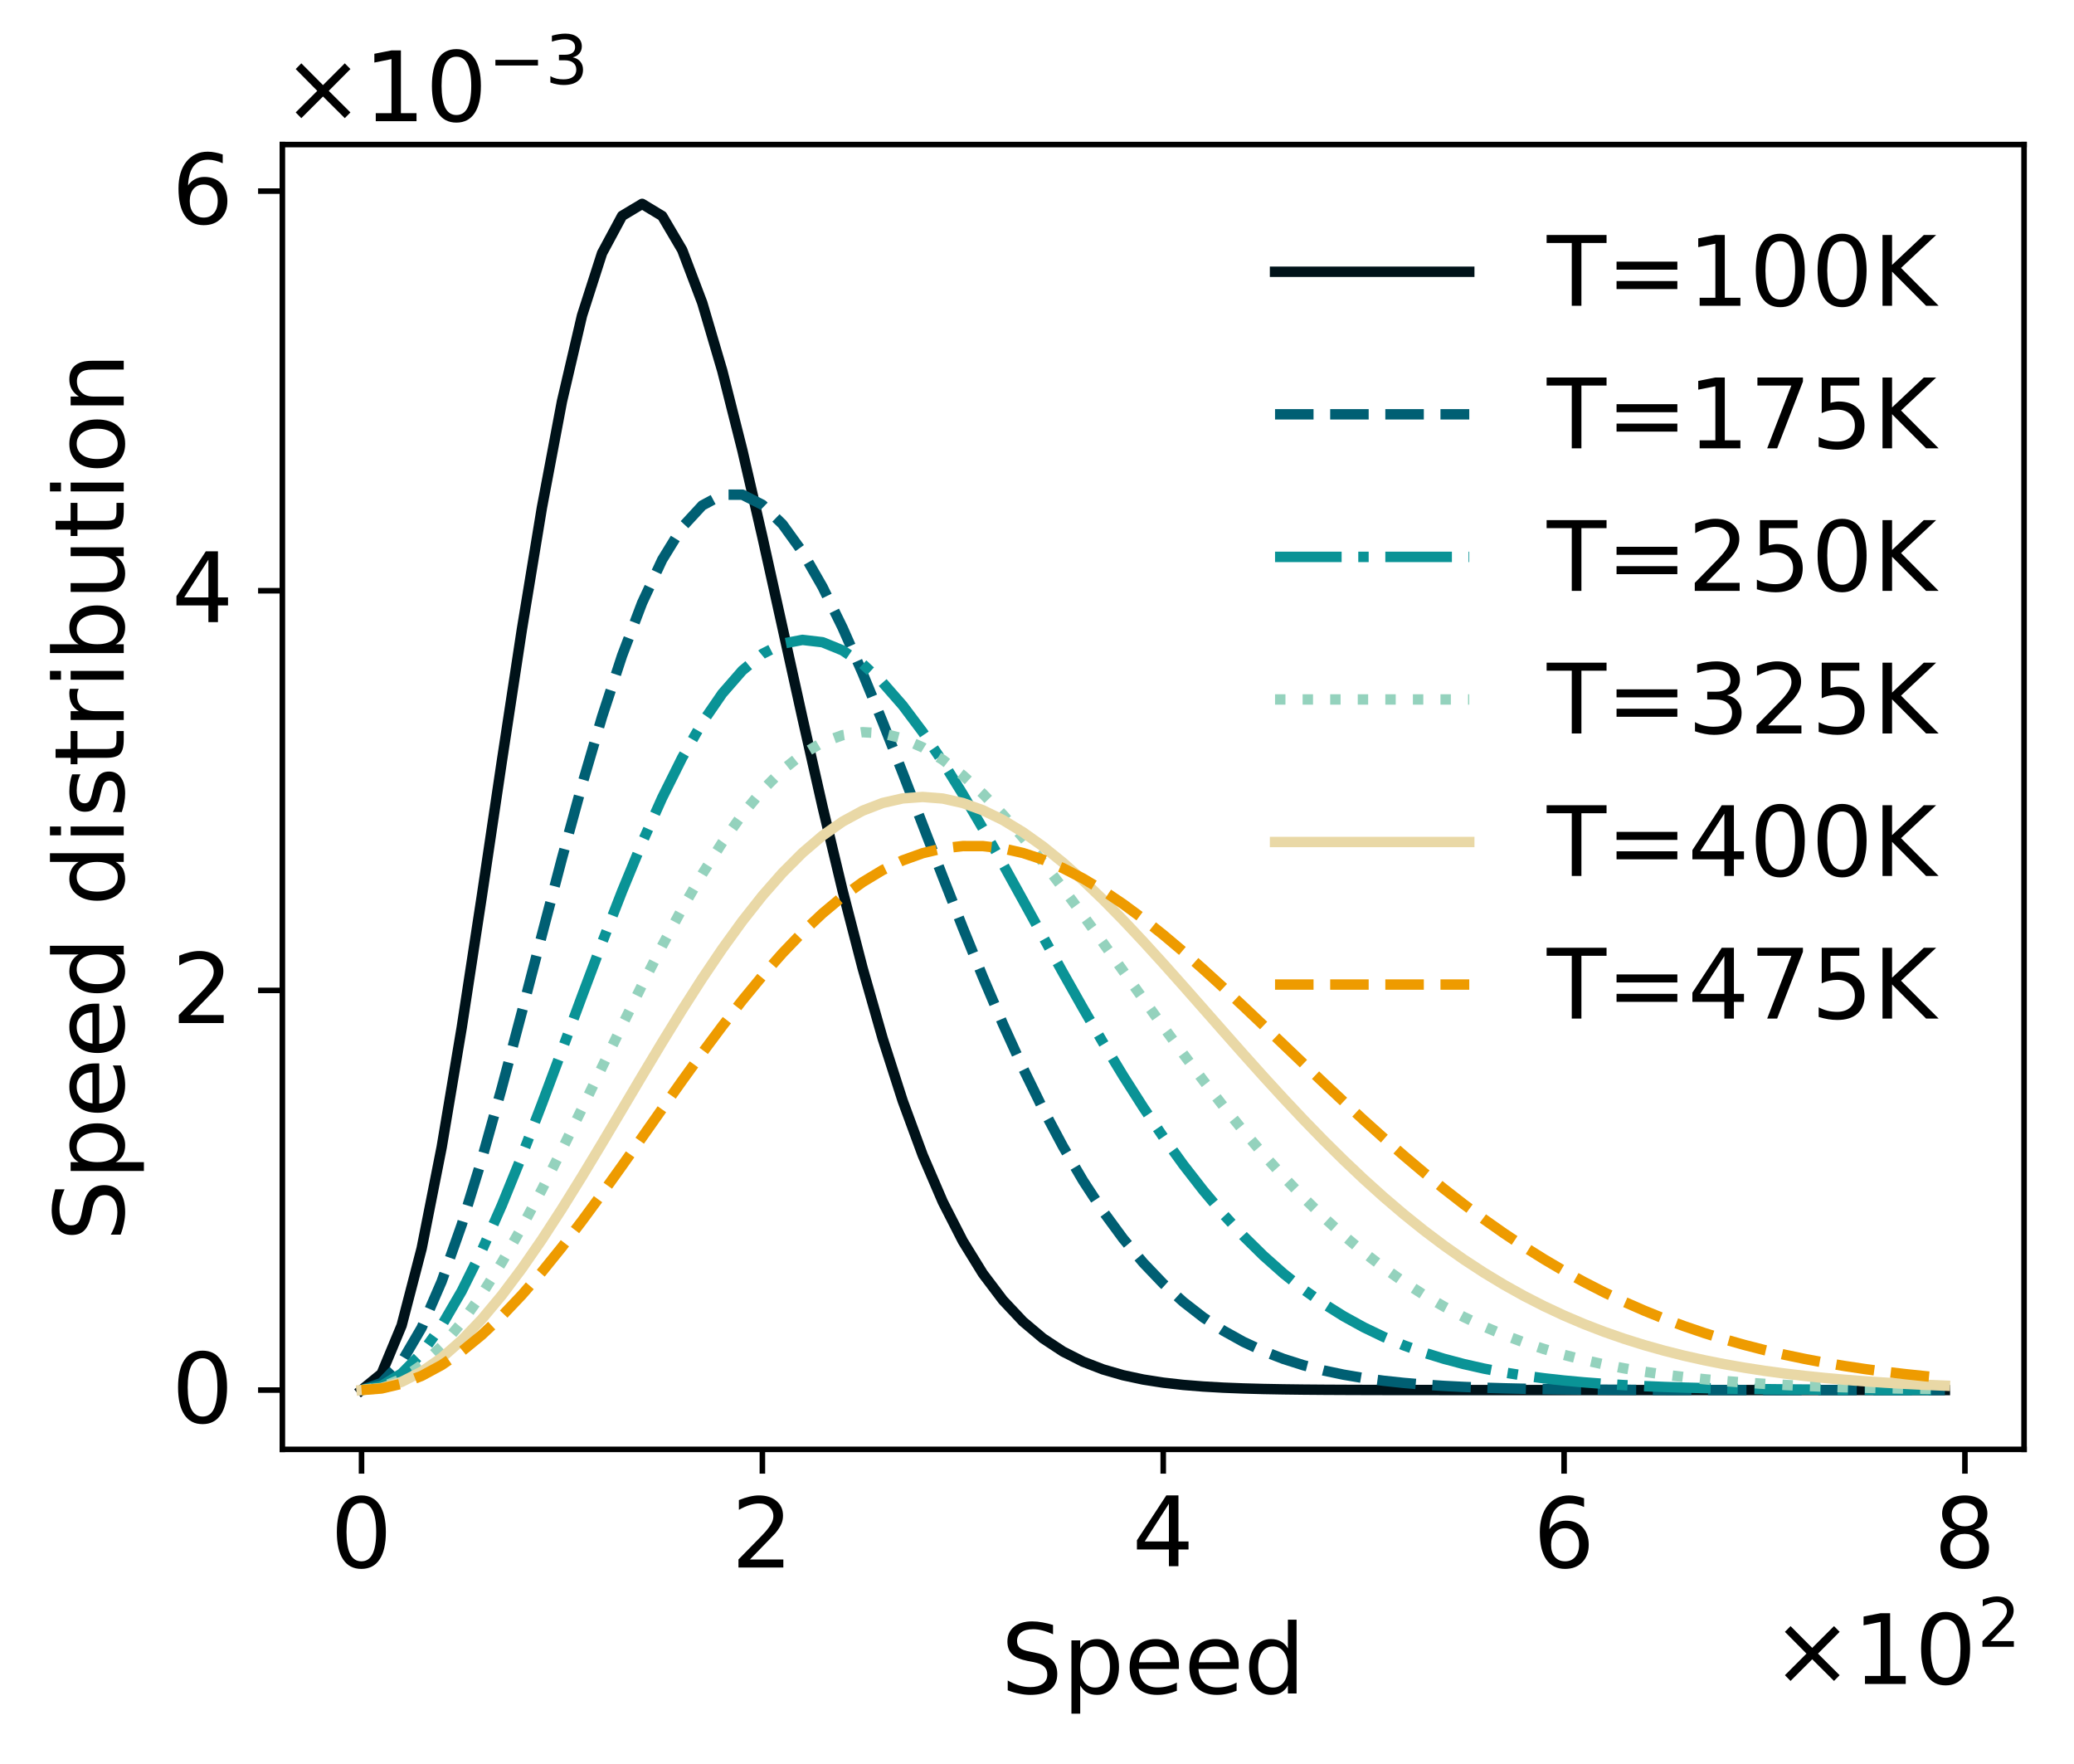
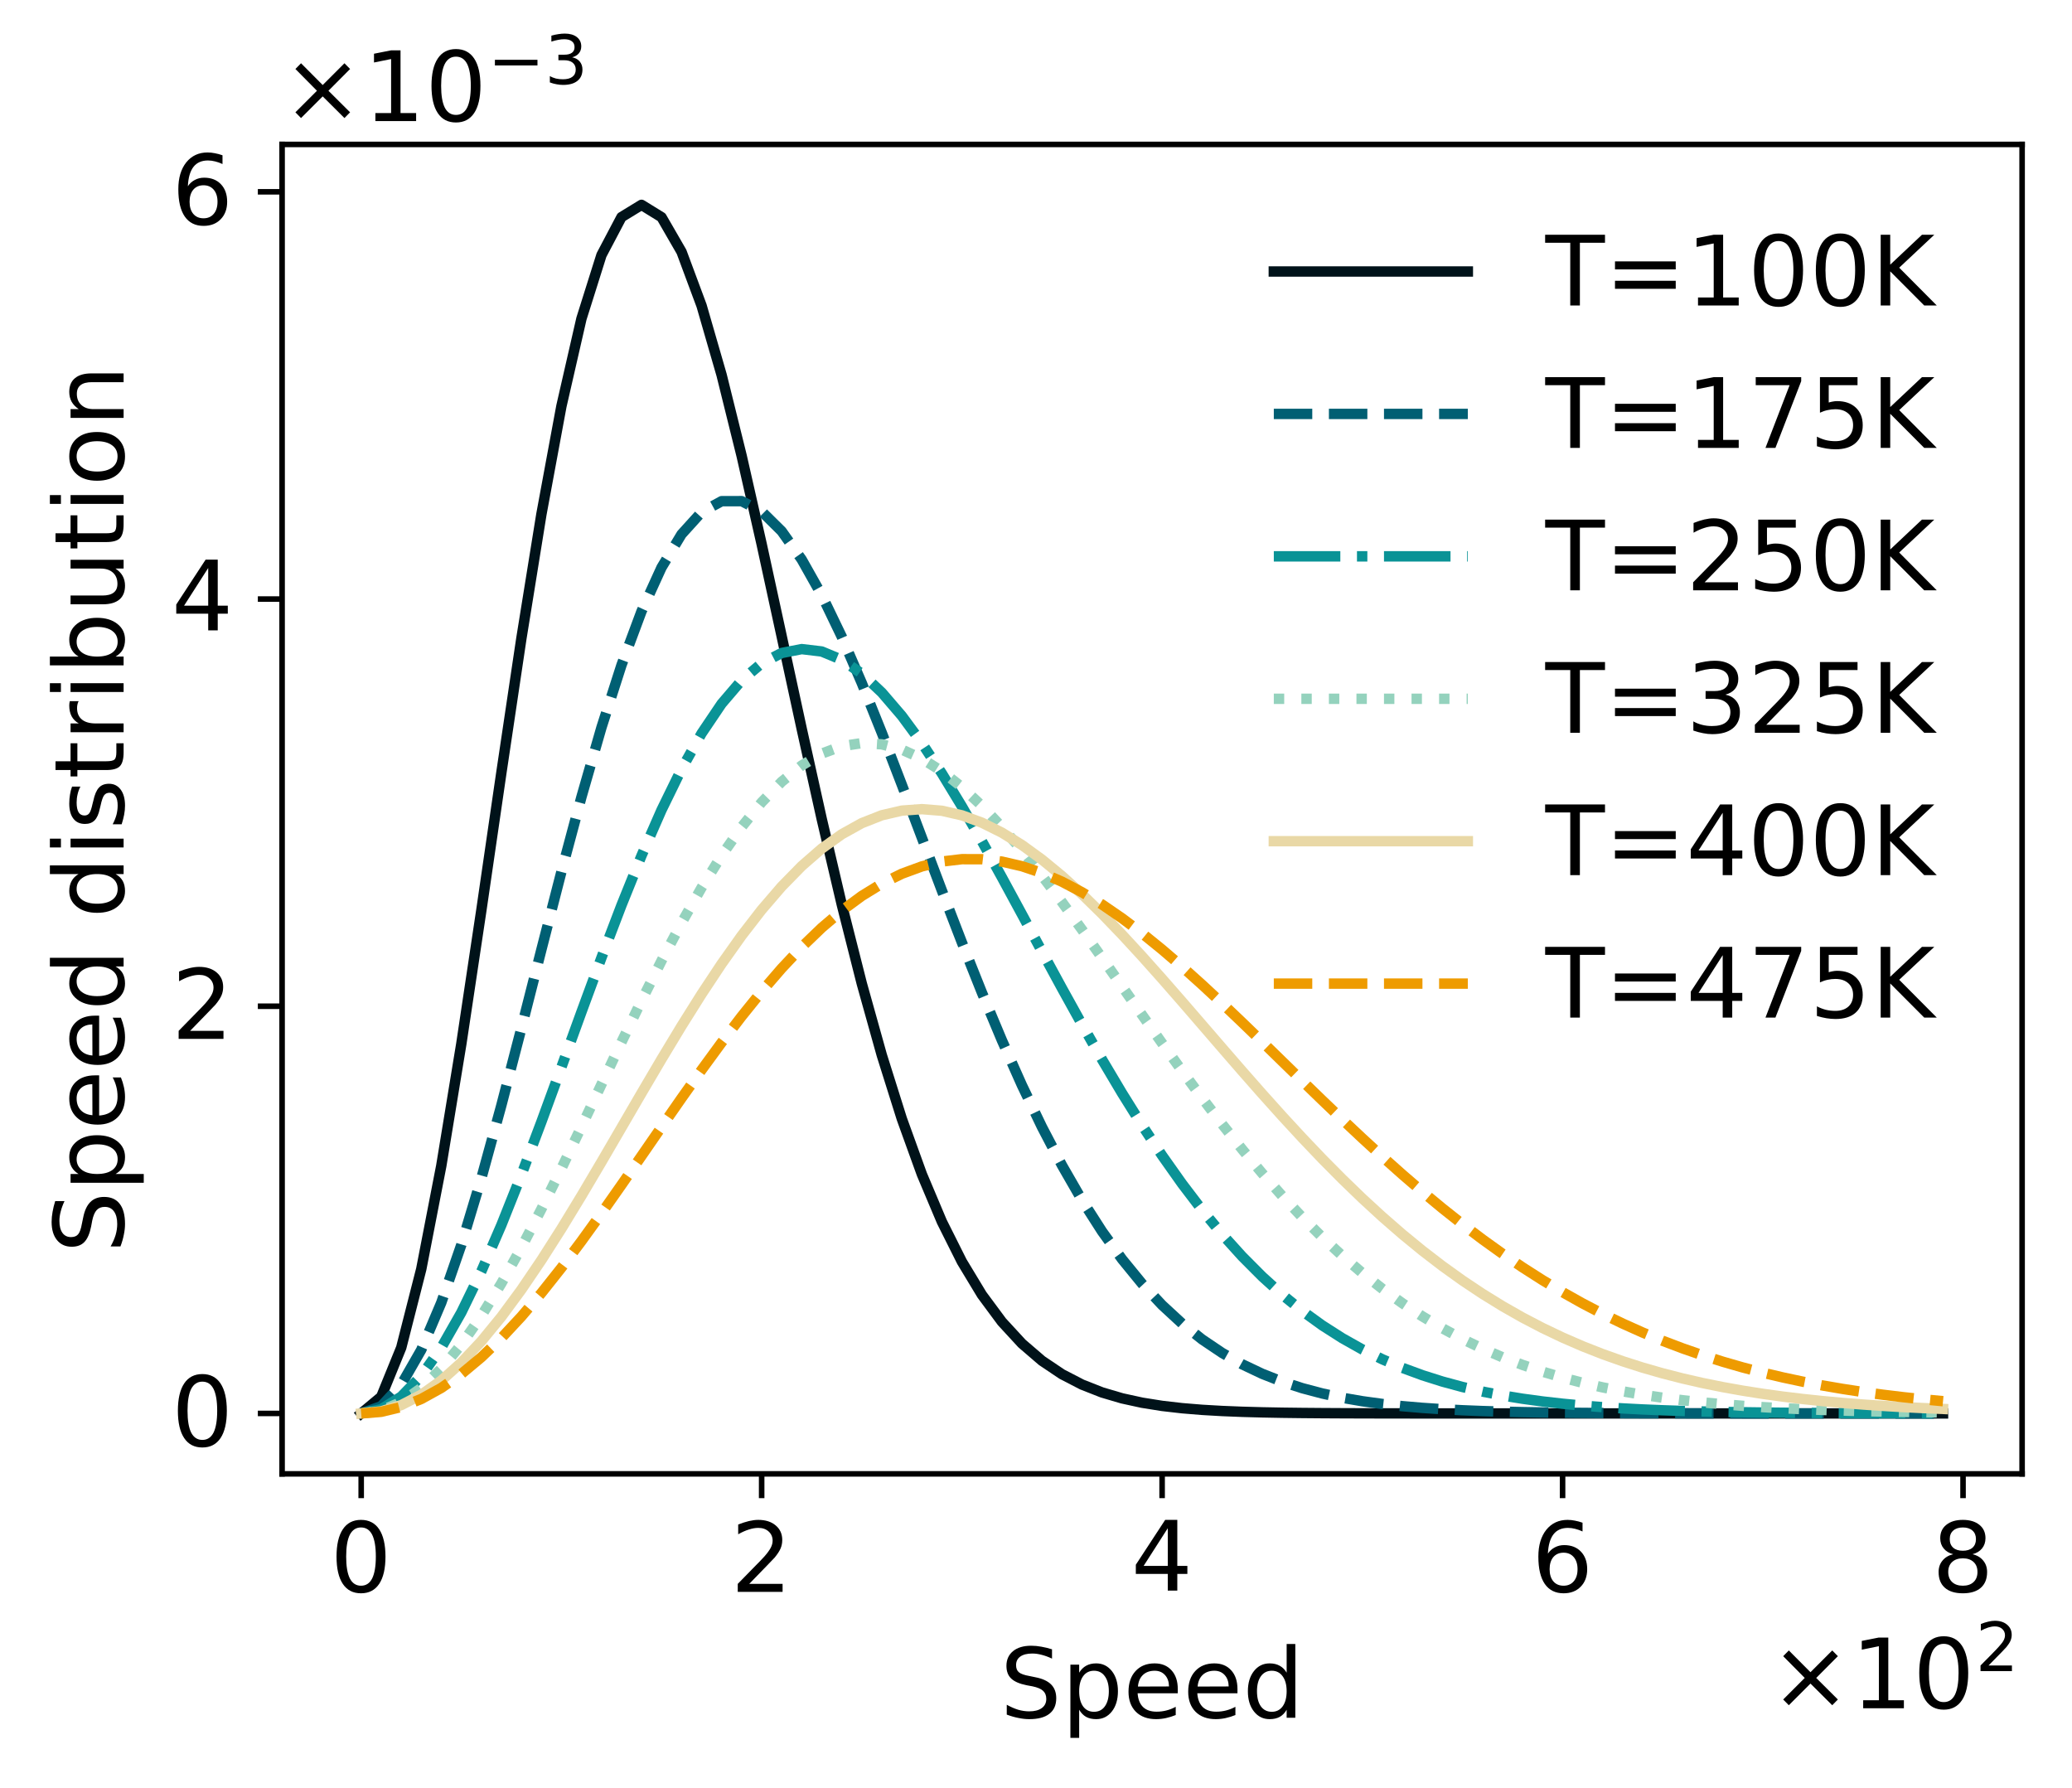
- <svg xmlns="http://www.w3.org/2000/svg" xmlns:xlink="http://www.w3.org/1999/xlink" height="254.222pt" version="1.1" viewBox="0 0 299.009 254.222" width="299.009pt">
+ <svg xmlns="http://www.w3.org/2000/svg" xmlns:xlink="http://www.w3.org/1999/xlink" width="299.009pt" height="257.959pt" viewBox="0 0 299.009 257.959" version="1.1">
  <defs>
-     <style type="text/css">*{stroke-linecap:butt;stroke-linejoin:round;}</style>
+     <style type="text/css">*{stroke-linejoin: round; stroke-linecap: butt}</style>
  </defs>
  <g id="figure_1">
    <g id="patch_1">
-       <path d="M 0 254.222  L 299.009 254.222  L 299.009 0  L 0 0  z " style="fill:none;" />
+       <path d="M 0 257.959  L 299.009 257.959  L 299.009 0  L 0 0  L 0 257.959  z " style="fill: none" />
    </g>
    <g id="axes_1">
      <g id="patch_2">
-         <path d="M 40.709 208.923  L 291.809 208.923  L 291.809 20.838  L 40.709 20.838  z " style="fill:none;" />
+         <path d="M 40.709 212.66  L 291.809 212.66  L 291.809 20.838  L 40.709 20.838  L 40.709 212.66  z " style="fill: none" />
      </g>
      <g id="matplotlib.axis_1">
        <g id="xtick_1">
          <g id="line2d_1">
            <defs>
-               <path d="M 0 0  L 0 3.5  " id="mdff5fb5c6c" style="stroke:#000000;stroke-width:0.8;" />
+               <path id="mde25c524de" d="M 0 0  L 0 3.5  " style="stroke: #000000; stroke-width: 0.8" />
            </defs>
            <g>
-               <use style="stroke:#000000;stroke-width:0.8;" x="52.123" xlink:href="#mdff5fb5c6c" y="208.923" />
+               <use xlink:href="#mde25c524de" x="52.123" y="212.66" style="stroke: #000000; stroke-width: 0.8" />
            </g>
          </g>
          <g id="text_1">
-             <g transform="translate(47.64301 226.5612)">
-               <text>
-                 <tspan style="font-family:DejaVu Sans;font-size:14px;font-style:book;font-weight:book;" x="0" y="-0.609">0</tspan>
+             <g transform="translate(47.64301 230.298)">
+               <text>
+                 <tspan style="font: 14px 'DejaVu Sans'" x="0" y="-0.609">0</tspan>
              </text>
            </g>
          </g>
        </g>
        <g id="xtick_2">
          <g id="line2d_2">
            <g>
-               <use style="stroke:#000000;stroke-width:0.8;" x="109.914" xlink:href="#mdff5fb5c6c" y="208.923" />
+               <use xlink:href="#mde25c524de" x="109.914" y="212.66" style="stroke: #000000; stroke-width: 0.8" />
            </g>
          </g>
          <g id="text_2">
-             <g transform="translate(105.4336 226.5612)">
-               <text>
-                 <tspan style="font-family:DejaVu Sans;font-size:14px;font-style:book;font-weight:book;" x="0" y="-0.609">2</tspan>
+             <g transform="translate(105.4336 230.298)">
+               <text>
+                 <tspan style="font: 14px 'DejaVu Sans'" x="0" y="-0.609">2</tspan>
              </text>
            </g>
          </g>
        </g>
        <g id="xtick_3">
          <g id="line2d_3">
            <g>
-               <use style="stroke:#000000;stroke-width:0.8;" x="167.704" xlink:href="#mdff5fb5c6c" y="208.923" />
+               <use xlink:href="#mde25c524de" x="167.704" y="212.66" style="stroke: #000000; stroke-width: 0.8" />
            </g>
          </g>
          <g id="text_3">
-             <g transform="translate(163.2241 226.5612)">
-               <text>
-                 <tspan style="font-family:DejaVu Sans;font-size:14px;font-style:book;font-weight:book;" x="0" y="-0.797">4</tspan>
+             <g transform="translate(163.2241 230.298)">
+               <text>
+                 <tspan style="font: 14px 'DejaVu Sans'" x="0" y="-0.797">4</tspan>
              </text>
            </g>
          </g>
        </g>
        <g id="xtick_4">
          <g id="line2d_4">
            <g>
-               <use style="stroke:#000000;stroke-width:0.8;" x="225.495" xlink:href="#mdff5fb5c6c" y="208.923" />
+               <use xlink:href="#mde25c524de" x="225.495" y="212.66" style="stroke: #000000; stroke-width: 0.8" />
            </g>
          </g>
          <g id="text_4">
-             <g transform="translate(221.0147 226.5612)">
-               <text>
-                 <tspan style="font-family:DejaVu Sans;font-size:14px;font-style:book;font-weight:book;" x="0" y="-0.609">6</tspan>
+             <g transform="translate(221.0147 230.298)">
+               <text>
+                 <tspan style="font: 14px 'DejaVu Sans'" x="0" y="-0.609">6</tspan>
              </text>
            </g>
          </g>
        </g>
        <g id="xtick_5">
          <g id="line2d_5">
            <g>
-               <use style="stroke:#000000;stroke-width:0.8;" x="283.285" xlink:href="#mdff5fb5c6c" y="208.923" />
+               <use xlink:href="#mde25c524de" x="283.285" y="212.66" style="stroke: #000000; stroke-width: 0.8" />
            </g>
          </g>
          <g id="text_5">
-             <g transform="translate(278.8053 226.5612)">
-               <text>
-                 <tspan style="font-family:DejaVu Sans;font-size:14px;font-style:book;font-weight:book;" x="0" y="-0.609">8</tspan>
+             <g transform="translate(278.8053 230.298)">
+               <text>
+                 <tspan style="font: 14px 'DejaVu Sans'" x="0" y="-0.609">8</tspan>
              </text>
            </g>
          </g>
        </g>
        <g id="text_6">
-           <text style="font-family:DejaVu Sans;font-size:14px;font-stretch:normal;font-style:normal;font-weight:normal;text-anchor:middle;" transform="rotate(-0, 166.2594, 244.1106)" x="166.259" y="244.111">Speed</text>
+           <text style="font: 14px 'DejaVu Sans', 'Bitstream Vera Sans', 'Computer Modern Sans Serif', 'Lucida Grande', 'Verdana', 'Geneva', 'Lucid', 'Arial', 'Helvetica', 'Avant Garde', sans-serif; text-anchor: middle" x="166.259" y="247.847" transform="rotate(-0 166.2594 247.8474)">Speed</text>
        </g>
        <g id="text_7">
-           <g transform="translate(255.4094 243.1106)">
+           <g transform="translate(255.4094 246.8474)">
            <text>
-               <tspan style="font-family:DejaVu Sans;font-size:14px;font-style:book;font-weight:book;" x="0 11.73 20.638" y="-0.367">×10</tspan>
-               <tspan style="font-family:DejaVu Sans;font-size:9.8px;font-style:book;font-weight:book;" x="29.679" y="-5.727">2</tspan>
+               <tspan style="font: 14px 'DejaVu Sans'" x="0 11.73 20.638" y="-0.367">×10</tspan>
+               <tspan style="font: 9.8px 'DejaVu Sans'" x="29.679" y="-5.727">2</tspan>
            </text>
          </g>
        </g>
      </g>
      <g id="matplotlib.axis_2">
        <g id="ytick_1">
          <g id="line2d_6">
            <defs>
-               <path d="M 0 0  L -3.5 0  " id="m7892af0565" style="stroke:#000000;stroke-width:0.8;" />
+               <path id="mea347a207c" d="M 0 0  L -3.5 0  " style="stroke: #000000; stroke-width: 0.8" />
            </defs>
            <g>
-               <use style="stroke:#000000;stroke-width:0.8;" x="40.709" xlink:href="#m7892af0565" y="200.374" />
+               <use xlink:href="#mea347a207c" x="40.709" y="203.941" style="stroke: #000000; stroke-width: 0.8" />
            </g>
          </g>
          <g id="text_8">
-             <g transform="translate(24.74938 205.693)">
-               <text>
-                 <tspan style="font-family:DejaVu Sans;font-size:14px;font-style:book;font-weight:book;" x="0" y="-0.609">0</tspan>
+             <g transform="translate(24.74938 209.2599)">
+               <text>
+                 <tspan style="font: 14px 'DejaVu Sans'" x="0" y="-0.609">0</tspan>
              </text>
            </g>
          </g>
        </g>
        <g id="ytick_2">
          <g id="line2d_7">
            <g>
-               <use style="stroke:#000000;stroke-width:0.8;" x="40.709" xlink:href="#m7892af0565" y="142.765" />
+               <use xlink:href="#mea347a207c" x="40.709" y="145.187" style="stroke: #000000; stroke-width: 0.8" />
            </g>
          </g>
          <g id="text_9">
-             <g transform="translate(24.74938 148.0835)">
-               <text>
-                 <tspan style="font-family:DejaVu Sans;font-size:14px;font-style:book;font-weight:book;" x="0" y="-0.609">2</tspan>
+             <g transform="translate(24.74938 150.5058)">
+               <text>
+                 <tspan style="font: 14px 'DejaVu Sans'" x="0" y="-0.609">2</tspan>
              </text>
            </g>
          </g>
        </g>
        <g id="ytick_3">
          <g id="line2d_8">
            <g>
-               <use style="stroke:#000000;stroke-width:0.8;" x="40.709" xlink:href="#m7892af0565" y="85.155" />
+               <use xlink:href="#mea347a207c" x="40.709" y="86.433" style="stroke: #000000; stroke-width: 0.8" />
            </g>
          </g>
          <g id="text_10">
-             <g transform="translate(24.74938 90.47395)">
-               <text>
-                 <tspan style="font-family:DejaVu Sans;font-size:14px;font-style:book;font-weight:book;" x="0" y="-0.797">4</tspan>
+             <g transform="translate(24.74938 91.75177)">
+               <text>
+                 <tspan style="font: 14px 'DejaVu Sans'" x="0" y="-0.797">4</tspan>
              </text>
            </g>
          </g>
        </g>
        <g id="ytick_4">
          <g id="line2d_9">
            <g>
-               <use style="stroke:#000000;stroke-width:0.8;" x="40.709" xlink:href="#m7892af0565" y="27.546" />
+               <use xlink:href="#mea347a207c" x="40.709" y="27.679" style="stroke: #000000; stroke-width: 0.8" />
            </g>
          </g>
          <g id="text_11">
-             <g transform="translate(24.74938 32.86444)">
-               <text>
-                 <tspan style="font-family:DejaVu Sans;font-size:14px;font-style:book;font-weight:book;" x="0" y="-0.609">6</tspan>
+             <g transform="translate(24.74938 32.9977)">
+               <text>
+                 <tspan style="font: 14px 'DejaVu Sans'" x="0" y="-0.609">6</tspan>
              </text>
            </g>
          </g>
        </g>
        <g id="text_12">
-           <text style="font-family:DejaVu Sans;font-size:14px;font-stretch:normal;font-style:normal;font-weight:normal;text-anchor:middle;" transform="rotate(-90, 17.83781, 114.8806)" x="17.838" y="114.881">Speed distribution</text>
+           <text style="font: 14px 'DejaVu Sans', 'Bitstream Vera Sans', 'Computer Modern Sans Serif', 'Lucida Grande', 'Verdana', 'Geneva', 'Lucid', 'Arial', 'Helvetica', 'Avant Garde', sans-serif; text-anchor: middle" x="17.838" y="116.749" transform="rotate(-90 17.83781 116.749)">Speed distribution</text>
        </g>
        <g id="text_13">
          <g transform="translate(40.70938 17.83781)">
            <text>
-               <tspan style="font-family:DejaVu Sans;font-size:14px;font-style:book;font-weight:book;" x="0 11.73 20.638" y="-0.367">×10</tspan>
-               <tspan style="font-family:DejaVu Sans;font-size:9.8px;font-style:book;font-weight:book;" x="29.679 37.89" y="-5.727">−3</tspan>
+               <tspan style="font: 14px 'DejaVu Sans'" x="0 11.73 20.638" y="-0.367">×10</tspan>
+               <tspan style="font: 9.8px 'DejaVu Sans'" x="29.679 37.89" y="-5.727">−3</tspan>
            </text>
          </g>
        </g>
      </g>
      <g id="line2d_10">
-         <path clip-path="url(#pbd62ef1559)" d="M 52.123 200.374  L 55.013 198.01  L 57.902 191.062  L 60.792 179.95  L 63.681 165.341  L 66.571 148.097  L 69.46 129.212  L 72.35 109.742  L 75.239 90.736  L 78.129 73.164  L 81.018 57.862  L 83.908 45.488  L 86.797 36.495  L 89.687 31.12  L 92.576 29.387  L 95.466 31.134  L 98.355 36.038  L 101.245 43.655  L 104.135 53.461  L 107.024 64.895  L 109.914 77.394  L 112.803 90.427  L 115.693 103.52  L 118.582 116.27  L 121.472 128.357  L 124.361 139.547  L 127.251 149.683  L 130.14 158.683  L 133.03 166.527  L 135.919 173.245  L 138.809 178.901  L 141.698 183.588  L 144.588 187.413  L 147.477 190.487  L 150.367 192.923  L 153.256 194.825  L 156.146 196.291  L 159.036 197.404  L 161.925 198.239  L 164.815 198.857  L 167.704 199.308  L 170.594 199.634  L 173.483 199.866  L 176.373 200.029  L 179.262 200.143  L 182.152 200.221  L 185.041 200.273  L 187.931 200.309  L 190.82 200.332  L 193.71 200.347  L 196.599 200.357  L 199.489 200.364  L 202.378 200.368  L 205.268 200.37  L 208.158 200.372  L 211.047 200.373  L 213.937 200.373  L 216.826 200.374  L 219.716 200.374  L 222.605 200.374  L 225.495 200.374  L 228.384 200.374  L 231.274 200.374  L 234.163 200.374  L 237.053 200.374  L 239.942 200.374  L 242.832 200.374  L 245.721 200.374  L 248.611 200.374  L 251.5 200.374  L 254.39 200.374  L 257.28 200.374  L 260.169 200.374  L 263.059 200.374  L 265.948 200.374  L 268.838 200.374  L 271.727 200.374  L 274.617 200.374  L 277.506 200.374  L 280.396 200.374  " style="fill:none;stroke:#001219;stroke-linecap:square;stroke-width:1.5;" />
+         <path d="M 52.123 203.941  L 55.013 201.53  L 57.902 194.444  L 60.792 183.111  L 63.681 168.212  L 66.571 150.625  L 69.46 131.365  L 72.35 111.509  L 75.239 92.125  L 78.129 74.204  L 81.018 58.598  L 83.908 45.978  L 86.797 36.806  L 89.687 31.324  L 92.576 29.557  L 95.466 31.339  L 98.355 36.34  L 101.245 44.109  L 104.135 54.109  L 107.024 65.77  L 109.914 78.517  L 112.803 91.81  L 115.693 105.162  L 118.582 118.166  L 121.472 130.493  L 124.361 141.905  L 127.251 152.243  L 130.14 161.422  L 133.03 169.422  L 135.919 176.273  L 138.809 182.041  L 141.698 186.822  L 144.588 190.723  L 147.477 193.858  L 150.367 196.342  L 153.256 198.282  L 156.146 199.776  L 159.036 200.912  L 161.925 201.764  L 164.815 202.394  L 167.704 202.854  L 170.594 203.186  L 173.483 203.423  L 176.373 203.589  L 179.262 203.705  L 182.152 203.784  L 185.041 203.838  L 187.931 203.874  L 190.82 203.898  L 193.71 203.914  L 196.599 203.924  L 199.489 203.93  L 202.378 203.935  L 205.268 203.937  L 208.158 203.939  L 211.047 203.94  L 213.937 203.94  L 216.826 203.941  L 219.716 203.941  L 222.605 203.941  L 225.495 203.941  L 228.384 203.941  L 231.274 203.941  L 234.163 203.941  L 237.053 203.941  L 239.942 203.941  L 242.832 203.941  L 245.721 203.941  L 248.611 203.941  L 251.5 203.941  L 254.39 203.941  L 257.28 203.941  L 260.169 203.941  L 263.059 203.941  L 265.948 203.941  L 268.838 203.941  L 271.727 203.941  L 274.617 203.941  L 277.506 203.941  L 280.396 203.941  " clip-path="url(#p28b05bbb91)" style="fill: none; stroke: #001219; stroke-width: 1.5; stroke-linecap: square" />
      </g>
      <g id="line2d_11">
-         <path clip-path="url(#pbd62ef1559)" d="M 52.123 200.374  L 55.013 199.351  L 57.902 196.316  L 60.792 191.376  L 63.681 184.702  L 66.571 176.521  L 69.46 167.112  L 72.35 156.788  L 75.239 145.886  L 78.129 134.754  L 81.018 123.735  L 83.908 113.159  L 86.797 103.326  L 89.687 94.499  L 92.576 86.897  L 95.466 80.689  L 98.355 75.989  L 101.245 72.86  L 104.135 71.311  L 107.024 71.306  L 109.914 72.762  L 112.803 75.563  L 115.693 79.563  L 118.582 84.597  L 121.472 90.483  L 124.361 97.038  L 127.251 104.077  L 130.14 111.423  L 133.03 118.911  L 135.919 126.392  L 138.809 133.737  L 141.698 140.834  L 144.588 147.596  L 147.477 153.953  L 150.367 159.857  L 153.256 165.276  L 156.146 170.198  L 159.036 174.62  L 161.925 178.554  L 164.815 182.02  L 167.704 185.046  L 170.594 187.663  L 173.483 189.908  L 176.373 191.815  L 179.262 193.424  L 182.152 194.769  L 185.041 195.884  L 187.931 196.802  L 190.82 197.551  L 193.71 198.158  L 196.599 198.646  L 199.489 199.036  L 202.378 199.344  L 205.268 199.587  L 208.158 199.776  L 211.047 199.923  L 213.937 200.036  L 216.826 200.122  L 219.716 200.188  L 222.605 200.237  L 225.495 200.274  L 228.384 200.301  L 231.274 200.322  L 234.163 200.337  L 237.053 200.347  L 239.942 200.355  L 242.832 200.361  L 245.721 200.365  L 248.611 200.368  L 251.5 200.37  L 254.39 200.371  L 257.28 200.372  L 260.169 200.373  L 263.059 200.373  L 265.948 200.373  L 268.838 200.374  L 271.727 200.374  L 274.617 200.374  L 277.506 200.374  L 280.396 200.374  " style="fill:none;stroke:#005f73;stroke-dasharray:5.55,2.4;stroke-dashoffset:0;stroke-width:1.5;" />
+         <path d="M 52.123 203.941  L 55.013 202.897  L 57.902 199.802  L 60.792 194.764  L 63.681 187.957  L 66.571 179.614  L 69.46 170.018  L 72.35 159.489  L 75.239 148.37  L 78.129 137.017  L 81.018 125.78  L 83.908 114.994  L 86.797 104.965  L 89.687 95.963  L 92.576 88.21  L 95.466 81.878  L 98.355 77.085  L 101.245 73.894  L 104.135 72.314  L 107.024 72.308  L 109.914 73.793  L 112.803 76.65  L 115.693 80.73  L 118.582 85.863  L 121.472 91.867  L 124.361 98.552  L 127.251 105.731  L 130.14 113.222  L 133.03 120.859  L 135.919 128.489  L 138.809 135.98  L 141.698 143.218  L 144.588 150.114  L 147.477 156.598  L 150.367 162.619  L 153.256 168.146  L 156.146 173.165  L 159.036 177.675  L 161.925 181.687  L 164.815 185.222  L 167.704 188.308  L 170.594 190.978  L 173.483 193.267  L 176.373 195.212  L 179.262 196.853  L 182.152 198.224  L 185.041 199.362  L 187.931 200.298  L 190.82 201.062  L 193.71 201.681  L 196.599 202.179  L 199.489 202.576  L 202.378 202.891  L 205.268 203.138  L 208.158 203.331  L 211.047 203.481  L 213.937 203.596  L 216.826 203.684  L 219.716 203.751  L 222.605 203.801  L 225.495 203.839  L 228.384 203.867  L 231.274 203.888  L 234.163 203.903  L 237.053 203.914  L 239.942 203.922  L 242.832 203.927  L 245.721 203.932  L 248.611 203.934  L 251.5 203.936  L 254.39 203.938  L 257.28 203.939  L 260.169 203.94  L 263.059 203.94  L 265.948 203.94  L 268.838 203.941  L 271.727 203.941  L 274.617 203.941  L 277.506 203.941  L 280.396 203.941  " clip-path="url(#p28b05bbb91)" style="fill: none; stroke-dasharray: 5.55,2.4; stroke-dashoffset: 0; stroke: #005f73; stroke-width: 1.5" />
      </g>
      <g id="line2d_12">
-         <path clip-path="url(#pbd62ef1559)" d="M 52.123 200.374  L 55.013 199.774  L 57.902 197.989  L 60.792 195.063  L 63.681 191.066  L 66.571 186.095  L 69.46 180.269  L 72.35 173.727  L 75.239 166.621  L 78.129 159.115  L 81.018 151.379  L 83.908 143.582  L 86.797 135.892  L 89.687 128.468  L 92.576 121.46  L 95.466 115  L 98.355 109.204  L 101.245 104.168  L 104.135 99.966  L 107.024 96.653  L 109.914 94.257  L 112.803 92.789  L 115.693 92.238  L 118.582 92.575  L 121.472 93.753  L 124.361 95.713  L 127.251 98.384  L 130.14 101.685  L 133.03 105.53  L 135.919 109.828  L 138.809 114.489  L 141.698 119.423  L 144.588 124.542  L 147.477 129.766  L 150.367 135.019  L 153.256 140.232  L 156.146 145.345  L 159.036 150.306  L 161.925 155.072  L 164.815 159.608  L 167.704 163.888  L 170.594 167.893  L 173.483 171.61  L 176.373 175.034  L 179.262 178.166  L 182.152 181.01  L 185.041 183.576  L 187.931 185.875  L 190.82 187.921  L 193.71 189.732  L 196.599 191.324  L 199.489 192.715  L 202.378 193.924  L 205.268 194.968  L 208.158 195.865  L 211.047 196.631  L 213.937 197.282  L 216.826 197.831  L 219.716 198.293  L 222.605 198.679  L 225.495 199  L 228.384 199.265  L 231.274 199.483  L 234.163 199.662  L 237.053 199.807  L 239.942 199.925  L 242.832 200.02  L 245.721 200.096  L 248.611 200.157  L 251.5 200.205  L 254.39 200.243  L 257.28 200.273  L 260.169 200.296  L 263.059 200.315  L 265.948 200.329  L 268.838 200.34  L 271.727 200.348  L 274.617 200.355  L 277.506 200.36  L 280.396 200.363  " style="fill:none;stroke:#0a9396;stroke-dasharray:9.6,2.4,1.5,2.4;stroke-dashoffset:0;stroke-width:1.5;" />
+         <path d="M 52.123 203.941  L 55.013 203.329  L 57.902 201.509  L 60.792 198.524  L 63.681 194.448  L 66.571 189.378  L 69.46 183.437  L 72.35 176.765  L 75.239 169.518  L 78.129 161.863  L 81.018 153.972  L 83.908 146.02  L 86.797 138.177  L 89.687 130.607  L 92.576 123.459  L 95.466 116.871  L 98.355 110.96  L 101.245 105.823  L 104.135 101.539  L 107.024 98.159  L 109.914 95.716  L 112.803 94.218  L 115.693 93.657  L 118.582 94  L 121.472 95.202  L 124.361 97.201  L 127.251 99.925  L 130.14 103.291  L 133.03 107.212  L 135.919 111.596  L 138.809 116.35  L 141.698 121.381  L 144.588 126.603  L 147.477 131.93  L 150.367 137.287  L 153.256 142.604  L 156.146 147.819  L 159.036 152.878  L 161.925 157.739  L 164.815 162.365  L 167.704 166.73  L 170.594 170.814  L 173.483 174.605  L 176.373 178.098  L 179.262 181.292  L 182.152 184.193  L 185.041 186.809  L 187.931 189.154  L 190.82 191.241  L 193.71 193.087  L 196.599 194.711  L 199.489 196.13  L 202.378 197.363  L 205.268 198.428  L 208.158 199.343  L 211.047 200.124  L 213.937 200.787  L 216.826 201.348  L 219.716 201.819  L 222.605 202.212  L 225.495 202.539  L 228.384 202.81  L 231.274 203.032  L 234.163 203.214  L 237.053 203.363  L 239.942 203.483  L 242.832 203.58  L 245.721 203.657  L 248.611 203.719  L 251.5 203.768  L 254.39 203.807  L 257.28 203.838  L 260.169 203.862  L 263.059 203.881  L 265.948 203.895  L 268.838 203.906  L 271.727 203.915  L 274.617 203.921  L 277.506 203.926  L 280.396 203.93  " clip-path="url(#p28b05bbb91)" style="fill: none; stroke-dasharray: 9.6,2.4,1.5,2.4; stroke-dashoffset: 0; stroke: #0a9396; stroke-width: 1.5" />
      </g>
      <g id="line2d_13">
-         <path clip-path="url(#pbd62ef1559)" d="M 52.123 200.374  L 55.013 199.969  L 57.902 198.762  L 60.792 196.775  L 63.681 194.046  L 66.571 190.626  L 69.46 186.578  L 72.35 181.976  L 75.239 176.904  L 78.129 171.454  L 81.018 165.721  L 83.908 159.807  L 86.797 153.811  L 89.687 147.835  L 92.576 141.975  L 95.466 136.323  L 98.355 130.967  L 101.245 125.984  L 104.135 121.442  L 107.024 117.401  L 109.914 113.907  L 112.803 110.999  L 115.693 108.699  L 118.582 107.023  L 121.472 105.973  L 124.361 105.541  L 127.251 105.71  L 130.14 106.454  L 133.03 107.739  L 135.919 109.526  L 138.809 111.77  L 141.698 114.421  L 144.588 117.427  L 147.477 120.735  L 150.367 124.292  L 153.256 128.043  L 156.146 131.938  L 159.036 135.925  L 161.925 139.959  L 164.815 143.997  L 167.704 147.999  L 170.594 151.93  L 173.483 155.761  L 176.373 159.464  L 179.262 163.017  L 182.152 166.405  L 185.041 169.612  L 187.931 172.631  L 190.82 175.454  L 193.71 178.08  L 196.599 180.508  L 199.489 182.742  L 202.378 184.785  L 205.268 186.646  L 208.158 188.33  L 211.047 189.849  L 213.937 191.211  L 216.826 192.427  L 219.716 193.507  L 222.605 194.463  L 225.495 195.304  L 228.384 196.042  L 231.274 196.686  L 234.163 197.246  L 237.053 197.73  L 239.942 198.148  L 242.832 198.506  L 245.721 198.813  L 248.611 199.073  L 251.5 199.294  L 254.39 199.481  L 257.28 199.638  L 260.169 199.77  L 263.059 199.88  L 265.948 199.971  L 268.838 200.046  L 271.727 200.109  L 274.617 200.16  L 277.506 200.202  L 280.396 200.236  " style="fill:none;stroke:#94d2bd;stroke-dasharray:1.5,2.475;stroke-dashoffset:0;stroke-width:1.5;" />
+         <path d="M 52.123 203.941  L 55.013 203.528  L 57.902 202.297  L 60.792 200.271  L 63.681 197.488  L 66.571 193.999  L 69.46 189.871  L 72.35 185.177  L 75.239 180.005  L 78.129 174.446  L 81.018 168.6  L 83.908 162.568  L 86.797 156.453  L 89.687 150.358  L 92.576 144.381  L 95.466 138.618  L 98.355 133.155  L 101.245 128.073  L 104.135 123.441  L 107.024 119.319  L 109.914 115.756  L 112.803 112.79  L 115.693 110.445  L 118.582 108.736  L 121.472 107.664  L 124.361 107.224  L 127.251 107.396  L 130.14 108.155  L 133.03 109.466  L 135.919 111.288  L 138.809 113.576  L 141.698 116.28  L 144.588 119.346  L 147.477 122.72  L 150.367 126.347  L 153.256 130.173  L 156.146 134.145  L 159.036 138.212  L 161.925 142.326  L 164.815 146.444  L 167.704 150.525  L 170.594 154.535  L 173.483 158.441  L 176.373 162.218  L 179.262 165.842  L 182.152 169.297  L 185.041 172.568  L 187.931 175.646  L 190.82 178.526  L 193.71 181.204  L 196.599 183.681  L 199.489 185.958  L 202.378 188.043  L 205.268 189.94  L 208.158 191.658  L 211.047 193.207  L 213.937 194.596  L 216.826 195.836  L 219.716 196.937  L 222.605 197.912  L 225.495 198.77  L 228.384 199.523  L 231.274 200.18  L 234.163 200.751  L 237.053 201.245  L 239.942 201.671  L 242.832 202.036  L 245.721 202.349  L 248.611 202.615  L 251.5 202.84  L 254.39 203.03  L 257.28 203.191  L 260.169 203.325  L 263.059 203.437  L 265.948 203.53  L 268.838 203.607  L 271.727 203.67  L 274.617 203.723  L 277.506 203.765  L 280.396 203.8  " clip-path="url(#p28b05bbb91)" style="fill: none; stroke-dasharray: 1.5,2.475; stroke-dashoffset: 0; stroke: #94d2bd; stroke-width: 1.5" />
      </g>
      <g id="line2d_14">
-         <path clip-path="url(#pbd62ef1559)" d="M 52.123 200.374  L 55.013 200.077  L 57.902 199.192  L 60.792 197.731  L 63.681 195.718  L 66.571 193.182  L 69.46 190.162  L 72.35 186.704  L 75.239 182.858  L 78.129 178.681  L 81.018 174.236  L 83.908 169.584  L 86.797 164.793  L 89.687 159.929  L 92.576 155.058  L 95.466 150.246  L 98.355 145.555  L 101.245 141.045  L 104.135 136.769  L 107.024 132.779  L 109.914 129.118  L 112.803 125.825  L 115.693 122.931  L 118.582 120.462  L 121.472 118.435  L 124.361 116.862  L 127.251 115.747  L 130.14 115.089  L 133.03 114.881  L 135.919 115.108  L 138.809 115.754  L 141.698 116.796  L 144.588 118.206  L 147.477 119.957  L 150.367 122.015  L 153.256 124.347  L 156.146 126.918  L 159.036 129.692  L 161.925 132.634  L 164.815 135.71  L 167.704 138.884  L 170.594 142.124  L 173.483 145.401  L 176.373 148.683  L 179.262 151.947  L 182.152 155.167  L 185.041 158.322  L 187.931 161.394  L 190.82 164.366  L 193.71 167.225  L 196.599 169.96  L 199.489 172.564  L 202.378 175.028  L 205.268 177.351  L 208.158 179.529  L 211.047 181.562  L 213.937 183.451  L 216.826 185.199  L 219.716 186.809  L 222.605 188.287  L 225.495 189.638  L 228.384 190.867  L 231.274 191.981  L 234.163 192.988  L 237.053 193.894  L 239.942 194.706  L 242.832 195.431  L 245.721 196.076  L 248.611 196.648  L 251.5 197.154  L 254.39 197.6  L 257.28 197.99  L 260.169 198.332  L 263.059 198.63  L 265.948 198.889  L 268.838 199.113  L 271.727 199.307  L 274.617 199.473  L 277.506 199.616  L 280.396 199.737  " style="fill:none;stroke:#e9d8a6;stroke-linecap:square;stroke-width:1.5;" />
+         <path d="M 52.123 203.941  L 55.013 203.638  L 57.902 202.736  L 60.792 201.246  L 63.681 199.192  L 66.571 196.606  L 69.46 193.526  L 72.35 189.999  L 75.239 186.077  L 78.129 181.817  L 81.018 177.283  L 83.908 172.539  L 86.797 167.653  L 89.687 162.692  L 92.576 157.725  L 95.466 152.817  L 98.355 148.033  L 101.245 143.433  L 104.135 139.072  L 107.024 135.003  L 109.914 131.269  L 112.803 127.911  L 115.693 124.96  L 118.582 122.441  L 121.472 120.374  L 124.361 118.769  L 127.251 117.632  L 130.14 116.962  L 133.03 116.749  L 135.919 116.981  L 138.809 117.64  L 141.698 118.702  L 144.588 120.141  L 147.477 121.926  L 150.367 124.025  L 153.256 126.403  L 156.146 129.025  L 159.036 131.855  L 161.925 134.856  L 164.815 137.992  L 167.704 141.229  L 170.594 144.534  L 173.483 147.875  L 176.373 151.223  L 179.262 154.552  L 182.152 157.836  L 185.041 161.053  L 187.931 164.186  L 190.82 167.217  L 193.71 170.133  L 196.599 172.923  L 199.489 175.578  L 202.378 178.092  L 205.268 180.46  L 208.158 182.681  L 211.047 184.755  L 213.937 186.681  L 216.826 188.464  L 219.716 190.107  L 222.605 191.614  L 225.495 192.991  L 228.384 194.245  L 231.274 195.381  L 234.163 196.408  L 237.053 197.332  L 239.942 198.16  L 242.832 198.899  L 245.721 199.558  L 248.611 200.141  L 251.5 200.657  L 254.39 201.111  L 257.28 201.51  L 260.169 201.859  L 263.059 202.163  L 265.948 202.427  L 268.838 202.655  L 271.727 202.852  L 274.617 203.022  L 277.506 203.167  L 280.396 203.292  " clip-path="url(#p28b05bbb91)" style="fill: none; stroke: #e9d8a6; stroke-width: 1.5; stroke-linecap: square" />
      </g>
      <g id="line2d_15">
-         <path clip-path="url(#pbd62ef1559)" d="M 52.123 200.374  L 55.013 200.145  L 57.902 199.46  L 60.792 198.328  L 63.681 196.764  L 66.571 194.788  L 69.46 192.425  L 72.35 189.705  L 75.239 186.662  L 78.129 183.334  L 81.018 179.763  L 83.908 175.992  L 86.797 172.067  L 89.687 168.035  L 92.576 163.943  L 95.466 159.837  L 98.355 155.766  L 101.245 151.773  L 104.135 147.901  L 107.024 144.191  L 109.914 140.681  L 112.803 137.403  L 115.693 134.388  L 118.582 131.663  L 121.472 129.249  L 124.361 127.163  L 127.251 125.418  L 130.14 124.023  L 133.03 122.983  L 135.919 122.296  L 138.809 121.959  L 141.698 121.965  L 144.588 122.302  L 147.477 122.956  L 150.367 123.911  L 153.256 125.146  L 156.146 126.641  L 159.036 128.373  L 161.925 130.318  L 164.815 132.451  L 167.704 134.747  L 170.594 137.181  L 173.483 139.728  L 176.373 142.363  L 179.262 145.063  L 182.152 147.805  L 185.041 150.567  L 187.931 153.331  L 190.82 156.077  L 193.71 158.788  L 196.599 161.45  L 199.489 164.048  L 202.378 166.573  L 205.268 169.012  L 208.158 171.359  L 211.047 173.606  L 213.937 175.749  L 216.826 177.783  L 219.716 179.707  L 222.605 181.518  L 225.495 183.218  L 228.384 184.807  L 231.274 186.286  L 234.163 187.659  L 237.053 188.928  L 239.942 190.098  L 242.832 191.173  L 245.721 192.157  L 248.611 193.054  L 251.5 193.871  L 254.39 194.611  L 257.28 195.28  L 260.169 195.883  L 263.059 196.424  L 265.948 196.909  L 268.838 197.342  L 271.727 197.728  L 274.617 198.07  L 277.506 198.373  L 280.396 198.641  " style="fill:none;stroke:#ee9b00;stroke-dasharray:5.55,2.4;stroke-dashoffset:0;stroke-width:1.5;" />
+         <path d="M 52.123 203.941  L 55.013 203.707  L 57.902 203.009  L 60.792 201.855  L 63.681 200.26  L 66.571 198.244  L 69.46 195.834  L 72.35 193.06  L 75.239 189.957  L 78.129 186.563  L 81.018 182.921  L 83.908 179.075  L 86.797 175.072  L 89.687 170.959  L 92.576 166.786  L 95.466 162.599  L 98.355 158.446  L 101.245 154.374  L 104.135 150.425  L 107.024 146.642  L 109.914 143.062  L 112.803 139.719  L 115.693 136.644  L 118.582 133.865  L 121.472 131.403  L 124.361 129.275  L 127.251 127.496  L 130.14 126.073  L 133.03 125.012  L 135.919 124.311  L 138.809 123.968  L 141.698 123.974  L 144.588 124.318  L 147.477 124.985  L 150.367 125.958  L 153.256 127.218  L 156.146 128.743  L 159.036 130.509  L 161.925 132.493  L 164.815 134.669  L 167.704 137.01  L 170.594 139.493  L 173.483 142.09  L 176.373 144.777  L 179.262 147.531  L 182.152 150.327  L 185.041 153.145  L 187.931 155.963  L 190.82 158.763  L 193.71 161.529  L 196.599 164.243  L 199.489 166.894  L 202.378 169.468  L 205.268 171.956  L 208.158 174.35  L 211.047 176.641  L 213.937 178.827  L 216.826 180.901  L 219.716 182.863  L 222.605 184.711  L 225.495 186.444  L 228.384 188.064  L 231.274 189.573  L 234.163 190.973  L 237.053 192.268  L 239.942 193.461  L 242.832 194.557  L 245.721 195.56  L 248.611 196.476  L 251.5 197.308  L 254.39 198.063  L 257.28 198.746  L 260.169 199.36  L 263.059 199.913  L 265.948 200.407  L 268.838 200.849  L 271.727 201.242  L 274.617 201.591  L 277.506 201.9  L 280.396 202.173  " clip-path="url(#p28b05bbb91)" style="fill: none; stroke-dasharray: 5.55,2.4; stroke-dashoffset: 0; stroke: #ee9b00; stroke-width: 1.5" />
      </g>
      <g id="patch_3">
-         <path d="M 40.709 208.923  L 40.709 20.838  " style="fill:none;stroke:#000000;stroke-linecap:square;stroke-linejoin:miter;stroke-width:0.8;" />
+         <path d="M 40.709 212.66  L 40.709 20.838  " style="fill: none; stroke: #000000; stroke-width: 0.8; stroke-linejoin: miter; stroke-linecap: square" />
      </g>
      <g id="patch_4">
-         <path d="M 291.809 208.923  L 291.809 20.838  " style="fill:none;stroke:#000000;stroke-linecap:square;stroke-linejoin:miter;stroke-width:0.8;" />
+         <path d="M 291.809 212.66  L 291.809 20.838  " style="fill: none; stroke: #000000; stroke-width: 0.8; stroke-linejoin: miter; stroke-linecap: square" />
      </g>
      <g id="patch_5">
-         <path d="M 40.709 208.923  L 291.809 208.923  " style="fill:none;stroke:#000000;stroke-linecap:square;stroke-linejoin:miter;stroke-width:0.8;" />
+         <path d="M 40.709 212.66  L 291.809 212.66  " style="fill: none; stroke: #000000; stroke-width: 0.8; stroke-linejoin: miter; stroke-linecap: square" />
      </g>
      <g id="patch_6">
-         <path d="M 40.709 20.838  L 291.809 20.838  " style="fill:none;stroke:#000000;stroke-linecap:square;stroke-linejoin:miter;stroke-width:0.8;" />
+         <path d="M 40.709 20.838  L 291.809 20.838  " style="fill: none; stroke: #000000; stroke-width: 0.8; stroke-linejoin: miter; stroke-linecap: square" />
      </g>
      <g id="legend_1">
        <g id="line2d_16">
-           <path d="M 183.823 39.176  L 211.823 39.176  " style="fill:none;stroke:#001219;stroke-linecap:square;stroke-width:1.5;" />
-         </g>
-         <g id="line2d_17" />
+           <path d="M 183.823 39.176  L 197.823 39.176  L 211.823 39.176  " style="fill: none; stroke: #001219; stroke-width: 1.5; stroke-linecap: square" />
+         </g>
        <g id="text_14">
-           <text style="font-family:DejaVu Sans;font-size:14px;font-stretch:normal;font-style:normal;font-weight:normal;text-anchor:start;" transform="rotate(-0, 223.0234, 44.07563)" x="223.023" y="44.076">T=100K</text>
+           <text style="font: 14px 'DejaVu Sans', 'Bitstream Vera Sans', 'Computer Modern Sans Serif', 'Lucida Grande', 'Verdana', 'Geneva', 'Lucid', 'Arial', 'Helvetica', 'Avant Garde', sans-serif; text-anchor: start" x="223.023" y="44.076" transform="rotate(-0 223.0234 44.07563)">T=100K</text>
+         </g>
+         <g id="line2d_17">
+           <path d="M 183.823 59.725  L 197.823 59.725  L 211.823 59.725  " style="fill: none; stroke-dasharray: 5.55,2.4; stroke-dashoffset: 0; stroke: #005f73; stroke-width: 1.5" />
+         </g>
+         <g id="text_15">
+           <text style="font: 14px 'DejaVu Sans', 'Bitstream Vera Sans', 'Computer Modern Sans Serif', 'Lucida Grande', 'Verdana', 'Geneva', 'Lucid', 'Arial', 'Helvetica', 'Avant Garde', sans-serif; text-anchor: start" x="223.023" y="64.625" transform="rotate(-0 223.0234 64.625)">T=175K</text>
        </g>
        <g id="line2d_18">
-           <path d="M 183.823 59.725  L 211.823 59.725  " style="fill:none;stroke:#005f73;stroke-dasharray:5.55,2.4;stroke-dashoffset:0;stroke-width:1.5;" />
-         </g>
-         <g id="line2d_19" />
-         <g id="text_15">
-           <text style="font-family:DejaVu Sans;font-size:14px;font-stretch:normal;font-style:normal;font-weight:normal;text-anchor:start;" transform="rotate(-0, 223.0234, 64.625)" x="223.023" y="64.625">T=175K</text>
+           <path d="M 183.823 80.274  L 197.823 80.274  L 211.823 80.274  " style="fill: none; stroke-dasharray: 9.6,2.4,1.5,2.4; stroke-dashoffset: 0; stroke: #0a9396; stroke-width: 1.5" />
+         </g>
+         <g id="text_16">
+           <text style="font: 14px 'DejaVu Sans', 'Bitstream Vera Sans', 'Computer Modern Sans Serif', 'Lucida Grande', 'Verdana', 'Geneva', 'Lucid', 'Arial', 'Helvetica', 'Avant Garde', sans-serif; text-anchor: start" x="223.023" y="85.174" transform="rotate(-0 223.0234 85.17437)">T=250K</text>
+         </g>
+         <g id="line2d_19">
+           <path d="M 183.823 100.824  L 197.823 100.824  L 211.823 100.824  " style="fill: none; stroke-dasharray: 1.5,2.475; stroke-dashoffset: 0; stroke: #94d2bd; stroke-width: 1.5" />
+         </g>
+         <g id="text_17">
+           <text style="font: 14px 'DejaVu Sans', 'Bitstream Vera Sans', 'Computer Modern Sans Serif', 'Lucida Grande', 'Verdana', 'Geneva', 'Lucid', 'Arial', 'Helvetica', 'Avant Garde', sans-serif; text-anchor: start" x="223.023" y="105.724" transform="rotate(-0 223.0234 105.7237)">T=325K</text>
        </g>
        <g id="line2d_20">
-           <path d="M 183.823 80.274  L 211.823 80.274  " style="fill:none;stroke:#0a9396;stroke-dasharray:9.6,2.4,1.5,2.4;stroke-dashoffset:0;stroke-width:1.5;" />
-         </g>
-         <g id="line2d_21" />
-         <g id="text_16">
-           <text style="font-family:DejaVu Sans;font-size:14px;font-stretch:normal;font-style:normal;font-weight:normal;text-anchor:start;" transform="rotate(-0, 223.0234, 85.17437)" x="223.023" y="85.174">T=250K</text>
-         </g>
-         <g id="line2d_22">
-           <path d="M 183.823 100.824  L 211.823 100.824  " style="fill:none;stroke:#94d2bd;stroke-dasharray:1.5,2.475;stroke-dashoffset:0;stroke-width:1.5;" />
-         </g>
-         <g id="line2d_23" />
-         <g id="text_17">
-           <text style="font-family:DejaVu Sans;font-size:14px;font-stretch:normal;font-style:normal;font-weight:normal;text-anchor:start;" transform="rotate(-0, 223.0234, 105.7237)" x="223.023" y="105.724">T=325K</text>
-         </g>
-         <g id="line2d_24">
-           <path d="M 183.823 121.373  L 211.823 121.373  " style="fill:none;stroke:#e9d8a6;stroke-linecap:square;stroke-width:1.5;" />
-         </g>
-         <g id="line2d_25" />
+           <path d="M 183.823 121.373  L 197.823 121.373  L 211.823 121.373  " style="fill: none; stroke: #e9d8a6; stroke-width: 1.5; stroke-linecap: square" />
+         </g>
        <g id="text_18">
-           <text style="font-family:DejaVu Sans;font-size:14px;font-stretch:normal;font-style:normal;font-weight:normal;text-anchor:start;" transform="rotate(-0, 223.0234, 126.2731)" x="223.023" y="126.273">T=400K</text>
-         </g>
-         <g id="line2d_26">
-           <path d="M 183.823 141.923  L 211.823 141.923  " style="fill:none;stroke:#ee9b00;stroke-dasharray:5.55,2.4;stroke-dashoffset:0;stroke-width:1.5;" />
-         </g>
-         <g id="line2d_27" />
+           <text style="font: 14px 'DejaVu Sans', 'Bitstream Vera Sans', 'Computer Modern Sans Serif', 'Lucida Grande', 'Verdana', 'Geneva', 'Lucid', 'Arial', 'Helvetica', 'Avant Garde', sans-serif; text-anchor: start" x="223.023" y="126.273" transform="rotate(-0 223.0234 126.2731)">T=400K</text>
+         </g>
+         <g id="line2d_21">
+           <path d="M 183.823 141.923  L 197.823 141.923  L 211.823 141.923  " style="fill: none; stroke-dasharray: 5.55,2.4; stroke-dashoffset: 0; stroke: #ee9b00; stroke-width: 1.5" />
+         </g>
        <g id="text_19">
-           <text style="font-family:DejaVu Sans;font-size:14px;font-stretch:normal;font-style:normal;font-weight:normal;text-anchor:start;" transform="rotate(-0, 223.0234, 146.8225)" x="223.023" y="146.822">T=475K</text>
+           <text style="font: 14px 'DejaVu Sans', 'Bitstream Vera Sans', 'Computer Modern Sans Serif', 'Lucida Grande', 'Verdana', 'Geneva', 'Lucid', 'Arial', 'Helvetica', 'Avant Garde', sans-serif; text-anchor: start" x="223.023" y="146.822" transform="rotate(-0 223.0234 146.8225)">T=475K</text>
        </g>
      </g>
    </g>
  </g>
  <defs>
-     <clipPath id="pbd62ef1559">
-       <rect height="188.086" width="251.1" x="40.709" y="20.838" />
+     <clipPath id="p28b05bbb91">
+       <rect x="40.709" y="20.838" width="251.1" height="191.822" />
    </clipPath>
  </defs>
</svg>
